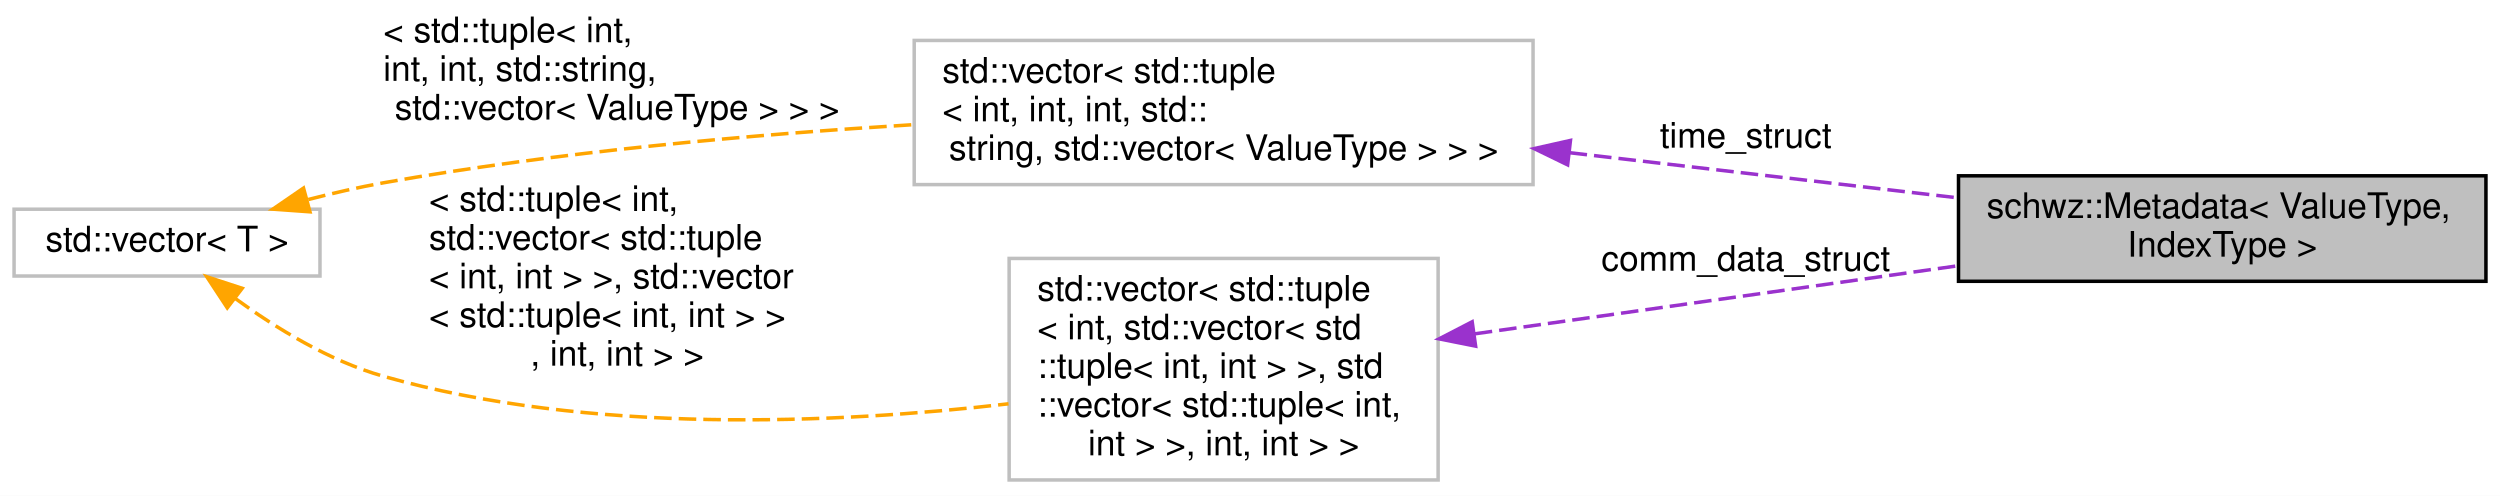
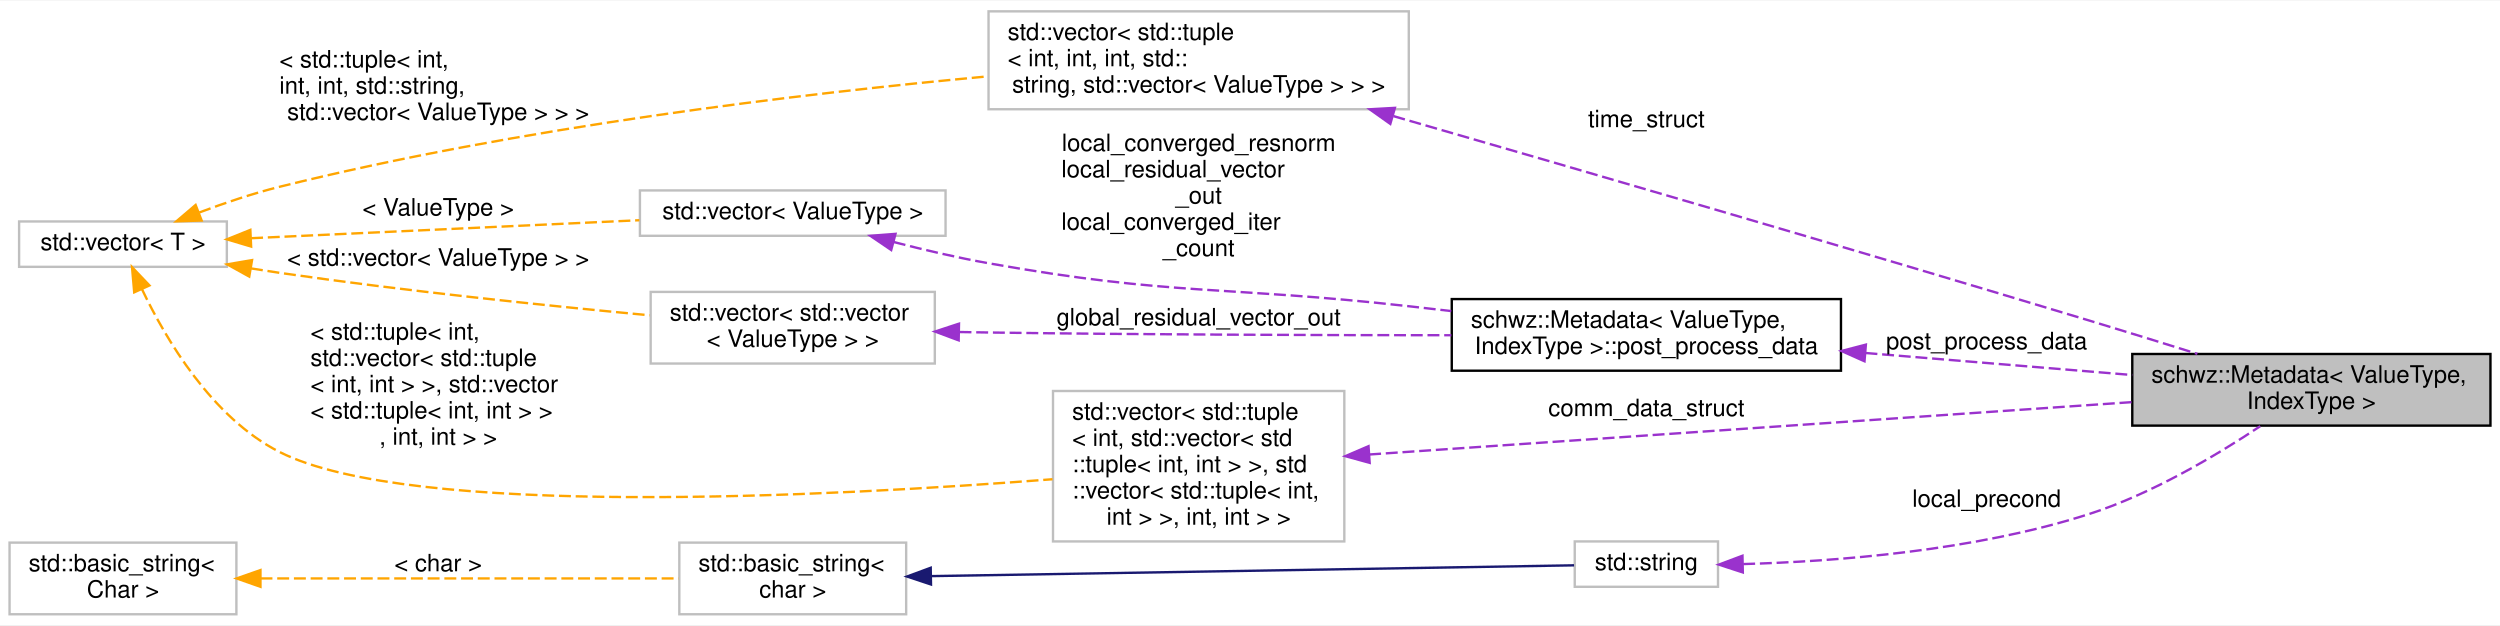
- <svg xmlns="http://www.w3.org/2000/svg" xmlns:xlink="http://www.w3.org/1999/xlink" width="711pt" height="141pt" viewBox="0.00 0.00 711.00 141.00">
-   <g id="graph0" class="graph" transform="scale(1 1) rotate(0) translate(4 137)">
-     <polygon fill="#ffffff" stroke="transparent" points="-4,4 -4,-137 707,-137 707,4 -4,4" />
+ <svg xmlns="http://www.w3.org/2000/svg" xmlns:xlink="http://www.w3.org/1999/xlink" width="1047pt" height="262pt" viewBox="0.00 0.00 1047.00 261.50">
+   <g id="graph0" class="graph" transform="scale(1 1) rotate(0) translate(4 257.5)">
+     <polygon fill="#ffffff" stroke="transparent" points="-4,4 -4,-257.5 1043,-257.5 1043,4 -4,4" />
    <g id="node1" class="node">
-       <polygon fill="#bfbfbf" stroke="#000000" points="553,-57 553,-87 703,-87 703,-57 553,-57" />
-       <text text-anchor="start" x="561" y="-75" font-family="Helvetica,sans-Serif" font-size="10.00" fill="#000000">schwz::Metadata&lt; ValueType,</text>
-       <text text-anchor="middle" x="628" y="-64" font-family="Helvetica,sans-Serif" font-size="10.00" fill="#000000"> IndexType &gt;</text>
+       <polygon fill="#bfbfbf" stroke="#000000" points="889,-79.5 889,-109.5 1039,-109.5 1039,-79.5 889,-79.5" />
+       <text text-anchor="start" x="897" y="-97.5" font-family="Helvetica,sans-Serif" font-size="10.00" fill="#000000">schwz::Metadata&lt; ValueType,</text>
+       <text text-anchor="middle" x="964" y="-86.5" font-family="Helvetica,sans-Serif" font-size="10.00" fill="#000000"> IndexType &gt;</text>
    </g>
    <g id="node2" class="node">
-       <polygon fill="#ffffff" stroke="#bfbfbf" points="256,-84.5 256,-125.5 432,-125.5 432,-84.5 256,-84.5" />
-       <text text-anchor="start" x="264" y="-113.5" font-family="Helvetica,sans-Serif" font-size="10.00" fill="#000000">std::vector&lt; std::tuple</text>
-       <text text-anchor="start" x="264" y="-102.5" font-family="Helvetica,sans-Serif" font-size="10.00" fill="#000000">&lt; int, int, int, std::</text>
-       <text text-anchor="middle" x="344" y="-91.5" font-family="Helvetica,sans-Serif" font-size="10.00" fill="#000000">string, std::vector&lt; ValueType &gt; &gt; &gt;</text>
+       <polygon fill="#ffffff" stroke="#bfbfbf" points="410,-212 410,-253 586,-253 586,-212 410,-212" />
+       <text text-anchor="start" x="418" y="-241" font-family="Helvetica,sans-Serif" font-size="10.00" fill="#000000">std::vector&lt; std::tuple</text>
+       <text text-anchor="start" x="418" y="-230" font-family="Helvetica,sans-Serif" font-size="10.00" fill="#000000">&lt; int, int, int, std::</text>
+       <text text-anchor="middle" x="498" y="-219" font-family="Helvetica,sans-Serif" font-size="10.00" fill="#000000">string, std::vector&lt; ValueType &gt; &gt; &gt;</text>
    </g>
    <g id="edge1" class="edge">
-       <path fill="none" stroke="#9a32cd" stroke-dasharray="5,2" d="M442.38,-93.569C478.535,-89.367 518.868,-84.681 552.677,-80.752" />
-       <polygon fill="#9a32cd" stroke="#9a32cd" points="441.832,-90.109 432.303,-94.74 442.64,-97.062 441.832,-90.109" />
-       <text text-anchor="middle" x="492.5" y="-95" font-family="Helvetica,sans-Serif" font-size="10.00" fill="#000000"> time_struct</text>
+       <path fill="none" stroke="#9a32cd" stroke-dasharray="5,2" d="M579.562,-209.122C655.213,-187.33 770.869,-153.74 871,-123.5 885.733,-119.051 901.743,-114.1 916.261,-109.567" />
+       <polygon fill="#9a32cd" stroke="#9a32cd" points="578.261,-205.855 569.62,-211.985 580.198,-212.581 578.261,-205.855" />
+       <text text-anchor="middle" x="685.5" y="-204.5" font-family="Helvetica,sans-Serif" font-size="10.00" fill="#000000"> time_struct</text>
    </g>
    <g id="node3" class="node">
      <g id="a_node3">
        <a xlink:title="STL class. ">
-           <polygon fill="#ffffff" stroke="#bfbfbf" points="0,-58.5 0,-77.5 87,-77.5 87,-58.5 0,-58.5" />
-           <text text-anchor="middle" x="43.5" y="-65.5" font-family="Helvetica,sans-Serif" font-size="10.00" fill="#000000">std::vector&lt; T &gt;</text>
+           <polygon fill="#ffffff" stroke="#bfbfbf" points="4,-146 4,-165 91,-165 91,-146 4,-146" />
+           <text text-anchor="middle" x="47.5" y="-153" font-family="Helvetica,sans-Serif" font-size="10.00" fill="#000000">std::vector&lt; T &gt;</text>
        </a>
      </g>
    </g>
    <g id="edge2" class="edge">
-       <path fill="none" stroke="#ffa500" stroke-dasharray="5,2" d="M83.67,-80.257C90.727,-82.078 98.039,-83.758 105,-85 154.496,-93.832 210.473,-98.782 255.804,-101.547" />
-       <polygon fill="#ffa500" stroke="#ffa500" points="84.153,-76.761 73.585,-77.521 82.32,-83.517 84.153,-76.761" />
-       <text text-anchor="start" x="105" y="-125" font-family="Helvetica,sans-Serif" font-size="10.00" fill="#000000"> &lt; std::tuple&lt; int,</text>
-       <text text-anchor="start" x="105" y="-114" font-family="Helvetica,sans-Serif" font-size="10.00" fill="#000000"> int, int, std::string,</text>
-       <text text-anchor="middle" x="171.5" y="-103" font-family="Helvetica,sans-Serif" font-size="10.00" fill="#000000"> std::vector&lt; ValueType &gt; &gt; &gt;</text>
+       <path fill="none" stroke="#ffa500" stroke-dasharray="5,2" d="M79.478,-168.774C90.006,-172.722 101.868,-176.728 113,-179.5 213.172,-204.44 331.127,-218.5 409.827,-225.777" />
+       <polygon fill="#ffa500" stroke="#ffa500" points="80.45,-165.397 69.861,-165.049 77.922,-171.924 80.45,-165.397" />
+       <text text-anchor="start" x="113" y="-229.5" font-family="Helvetica,sans-Serif" font-size="10.00" fill="#000000"> &lt; std::tuple&lt; int,</text>
+       <text text-anchor="start" x="113" y="-218.5" font-family="Helvetica,sans-Serif" font-size="10.00" fill="#000000"> int, int, std::string,</text>
+       <text text-anchor="middle" x="179.5" y="-207.5" font-family="Helvetica,sans-Serif" font-size="10.00" fill="#000000"> std::vector&lt; ValueType &gt; &gt; &gt;</text>
+     </g>
+     <g id="node8" class="node">
+       <polygon fill="#ffffff" stroke="#bfbfbf" points="264,-159 264,-178 392,-178 392,-159 264,-159" />
+       <text text-anchor="middle" x="328" y="-166" font-family="Helvetica,sans-Serif" font-size="10.00" fill="#000000">std::vector&lt; ValueType &gt;</text>
+     </g>
+     <g id="edge8" class="edge">
+       <path fill="none" stroke="#ffa500" stroke-dasharray="5,2" d="M101.163,-157.987C147.509,-160.135 214.576,-163.243 263.766,-165.523" />
+       <polygon fill="#ffa500" stroke="#ffa500" points="101.172,-154.484 91.02,-157.517 100.848,-161.476 101.172,-154.484" />
+       <text text-anchor="middle" x="179.5" y="-167.5" font-family="Helvetica,sans-Serif" font-size="10.00" fill="#000000"> &lt; ValueType &gt;</text>
+     </g>
+     <g id="node9" class="node">
+       <polygon fill="#ffffff" stroke="#bfbfbf" points="268.5,-105.5 268.5,-135.5 387.5,-135.5 387.5,-105.5 268.5,-105.5" />
+       <text text-anchor="start" x="276.5" y="-123.5" font-family="Helvetica,sans-Serif" font-size="10.00" fill="#000000">std::vector&lt; std::vector</text>
+       <text text-anchor="middle" x="328" y="-112.5" font-family="Helvetica,sans-Serif" font-size="10.00" fill="#000000">&lt; ValueType &gt; &gt;</text>
+     </g>
+     <g id="edge10" class="edge">
+       <path fill="none" stroke="#ffa500" stroke-dasharray="5,2" d="M101.098,-145.345C105.12,-144.686 109.121,-144.062 113,-143.5 165.198,-135.937 224.861,-129.748 268.072,-125.703" />
+       <polygon fill="#ffa500" stroke="#ffa500" points="100.386,-141.916 91.114,-147.041 101.559,-148.817 100.386,-141.916" />
+       <text text-anchor="middle" x="179.5" y="-146.5" font-family="Helvetica,sans-Serif" font-size="10.00" fill="#000000"> &lt; std::vector&lt; ValueType &gt; &gt;</text>
+     </g>
+     <g id="node10" class="node">
+       <polygon fill="#ffffff" stroke="#bfbfbf" points="437,-31 437,-94 559,-94 559,-31 437,-31" />
+       <text text-anchor="start" x="445" y="-82" font-family="Helvetica,sans-Serif" font-size="10.00" fill="#000000">std::vector&lt; std::tuple</text>
+       <text text-anchor="start" x="445" y="-71" font-family="Helvetica,sans-Serif" font-size="10.00" fill="#000000">&lt; int, std::vector&lt; std</text>
+       <text text-anchor="start" x="445" y="-60" font-family="Helvetica,sans-Serif" font-size="10.00" fill="#000000">::tuple&lt; int, int &gt; &gt;, std</text>
+       <text text-anchor="start" x="445" y="-49" font-family="Helvetica,sans-Serif" font-size="10.00" fill="#000000">::vector&lt; std::tuple&lt; int,</text>
+       <text text-anchor="middle" x="498" y="-38" font-family="Helvetica,sans-Serif" font-size="10.00" fill="#000000"> int &gt; &gt;, int, int &gt; &gt;</text>
+     </g>
+     <g id="edge12" class="edge">
+       <path fill="none" stroke="#ffa500" stroke-dasharray="5,2" d="M55.437,-136.673C65.425,-115.702 84.76,-82.863 113,-68.5 167.817,-40.619 342.726,-49.717 436.777,-57.041" />
+       <polygon fill="#ffa500" stroke="#ffa500" points="52.205,-135.327 51.287,-145.882 58.587,-138.203 52.205,-135.327" />
+       <text text-anchor="start" x="126" y="-115.5" font-family="Helvetica,sans-Serif" font-size="10.00" fill="#000000"> &lt; std::tuple&lt; int,</text>
+       <text text-anchor="start" x="126" y="-104.5" font-family="Helvetica,sans-Serif" font-size="10.00" fill="#000000"> std::vector&lt; std::tuple</text>
+       <text text-anchor="start" x="126" y="-93.5" font-family="Helvetica,sans-Serif" font-size="10.00" fill="#000000">&lt; int, int &gt; &gt;, std::vector</text>
+       <text text-anchor="start" x="126" y="-82.5" font-family="Helvetica,sans-Serif" font-size="10.00" fill="#000000">&lt; std::tuple&lt; int, int &gt; &gt;</text>
+       <text text-anchor="middle" x="179.5" y="-71.5" font-family="Helvetica,sans-Serif" font-size="10.00" fill="#000000">, int, int &gt; &gt;</text>
    </g>
    <g id="node4" class="node">
-       <polygon fill="#ffffff" stroke="#bfbfbf" points="283,-.5 283,-63.5 405,-63.5 405,-.5 283,-.5" />
-       <text text-anchor="start" x="291" y="-51.5" font-family="Helvetica,sans-Serif" font-size="10.00" fill="#000000">std::vector&lt; std::tuple</text>
-       <text text-anchor="start" x="291" y="-40.5" font-family="Helvetica,sans-Serif" font-size="10.00" fill="#000000">&lt; int, std::vector&lt; std</text>
-       <text text-anchor="start" x="291" y="-29.5" font-family="Helvetica,sans-Serif" font-size="10.00" fill="#000000">::tuple&lt; int, int &gt; &gt;, std</text>
-       <text text-anchor="start" x="291" y="-18.5" font-family="Helvetica,sans-Serif" font-size="10.00" fill="#000000">::vector&lt; std::tuple&lt; int,</text>
-       <text text-anchor="middle" x="344" y="-7.5" font-family="Helvetica,sans-Serif" font-size="10.00" fill="#000000"> int &gt; &gt;, int, int &gt; &gt;</text>
+       <g id="a_node4">
+         <a xlink:title="STL class. ">
+           <polygon fill="#ffffff" stroke="#bfbfbf" points="655.5,-12 655.5,-31 715.5,-31 715.5,-12 655.5,-12" />
+           <text text-anchor="middle" x="685.5" y="-19" font-family="Helvetica,sans-Serif" font-size="10.00" fill="#000000">std::string</text>
+         </a>
+       </g>
+     </g>
+     <g id="edge3" class="edge">
+       <path fill="none" stroke="#9a32cd" stroke-dasharray="5,2" d="M726.045,-21.515C764.287,-22.587 822.775,-26.984 871,-42.5 897.238,-50.942 924.438,-67.172 942.592,-79.265" />
+       <polygon fill="#9a32cd" stroke="#9a32cd" points="725.895,-18.011 715.822,-21.294 725.744,-25.009 725.895,-18.011" />
+       <text text-anchor="middle" x="828" y="-45.5" font-family="Helvetica,sans-Serif" font-size="10.00" fill="#000000"> local_precond</text>
+     </g>
+     <g id="node5" class="node">
+       <polygon fill="#ffffff" stroke="#bfbfbf" points="280.5,-.5 280.5,-30.5 375.5,-30.5 375.5,-.5 280.5,-.5" />
+       <text text-anchor="start" x="288.5" y="-18.5" font-family="Helvetica,sans-Serif" font-size="10.00" fill="#000000">std::basic_string&lt;</text>
+       <text text-anchor="middle" x="328" y="-7.5" font-family="Helvetica,sans-Serif" font-size="10.00" fill="#000000"> char &gt;</text>
    </g>
    <g id="edge4" class="edge">
-       <path fill="none" stroke="#ffa500" stroke-dasharray="5,2" d="M62.795,-52.193C74.291,-43.815 89.606,-34.372 105,-30 163.676,-13.335 233.771,-16.468 282.824,-22.157" />
-       <polygon fill="#ffa500" stroke="#ffa500" points="60.633,-49.44 54.809,-58.291 64.881,-55.004 60.633,-49.44" />
-       <text text-anchor="start" x="118" y="-77" font-family="Helvetica,sans-Serif" font-size="10.00" fill="#000000"> &lt; std::tuple&lt; int,</text>
-       <text text-anchor="start" x="118" y="-66" font-family="Helvetica,sans-Serif" font-size="10.00" fill="#000000"> std::vector&lt; std::tuple</text>
-       <text text-anchor="start" x="118" y="-55" font-family="Helvetica,sans-Serif" font-size="10.00" fill="#000000">&lt; int, int &gt; &gt;, std::vector</text>
-       <text text-anchor="start" x="118" y="-44" font-family="Helvetica,sans-Serif" font-size="10.00" fill="#000000">&lt; std::tuple&lt; int, int &gt; &gt;</text>
-       <text text-anchor="middle" x="171.5" y="-33" font-family="Helvetica,sans-Serif" font-size="10.00" fill="#000000">, int, int &gt; &gt;</text>
+       <path fill="none" stroke="#191970" d="M385.845,-16.471C462.709,-17.761 595.715,-19.993 655.211,-20.992" />
+       <polygon fill="#191970" stroke="#191970" points="385.9,-12.971 375.843,-16.303 385.783,-19.97 385.9,-12.971" />
    </g>
-     <g id="edge3" class="edge">
-       <path fill="none" stroke="#9a32cd" stroke-dasharray="5,2" d="M415.416,-42.059C457.376,-47.968 510.362,-55.431 552.938,-61.428" />
-       <polygon fill="#9a32cd" stroke="#9a32cd" points="415.665,-38.559 405.274,-40.63 414.688,-45.491 415.665,-38.559" />
-       <text text-anchor="middle" x="492.5" y="-60" font-family="Helvetica,sans-Serif" font-size="10.00" fill="#000000"> comm_data_struct</text>
+     <g id="node6" class="node">
+       <g id="a_node6">
+         <a xlink:title="STL class. ">
+           <polygon fill="#ffffff" stroke="#bfbfbf" points="0,-.5 0,-30.5 95,-30.5 95,-.5 0,-.5" />
+           <text text-anchor="start" x="8" y="-18.5" font-family="Helvetica,sans-Serif" font-size="10.00" fill="#000000">std::basic_string&lt;</text>
+           <text text-anchor="middle" x="47.5" y="-7.5" font-family="Helvetica,sans-Serif" font-size="10.00" fill="#000000"> Char &gt;</text>
+         </a>
+       </g>
+     </g>
+     <g id="edge5" class="edge">
+       <path fill="none" stroke="#ffa500" stroke-dasharray="5,2" d="M105.094,-15.5C156.777,-15.5 231.742,-15.5 280.184,-15.5" />
+       <polygon fill="#ffa500" stroke="#ffa500" points="105.083,-12 95.083,-15.5 105.083,-19 105.083,-12" />
+       <text text-anchor="middle" x="179.5" y="-18.5" font-family="Helvetica,sans-Serif" font-size="10.00" fill="#000000"> &lt; char &gt;</text>
+     </g>
+     <g id="node7" class="node">
+       <g id="a_node7">
+         <a xlink:href="structschwz_1_1Metadata_1_1post__process__data.html" target="_top" xlink:title="The struct used for storing data for post-processing. ">
+           <polygon fill="#ffffff" stroke="#000000" points="604,-102.5 604,-132.5 767,-132.5 767,-102.5 604,-102.5" />
+           <text text-anchor="start" x="612" y="-120.5" font-family="Helvetica,sans-Serif" font-size="10.00" fill="#000000">schwz::Metadata&lt; ValueType,</text>
+           <text text-anchor="middle" x="685.5" y="-109.5" font-family="Helvetica,sans-Serif" font-size="10.00" fill="#000000"> IndexType &gt;::post_process_data</text>
+         </a>
+       </g>
+     </g>
+     <g id="edge6" class="edge">
+       <path fill="none" stroke="#9a32cd" stroke-dasharray="5,2" d="M777.257,-109.922C813.486,-106.93 854.587,-103.536 888.989,-100.695" />
+       <polygon fill="#9a32cd" stroke="#9a32cd" points="776.855,-106.443 767.177,-110.755 777.432,-113.42 776.855,-106.443" />
+       <text text-anchor="middle" x="828" y="-111.5" font-family="Helvetica,sans-Serif" font-size="10.00" fill="#000000"> post_process_data</text>
+     </g>
+     <g id="edge7" class="edge">
+       <path fill="none" stroke="#9a32cd" stroke-dasharray="5,2" d="M370.316,-156.383C382.993,-153.101 396.986,-149.819 410,-147.5 487.411,-133.708 507.853,-138.208 586,-129.5 591.793,-128.855 597.774,-128.172 603.794,-127.475" />
+       <polygon fill="#9a32cd" stroke="#9a32cd" points="369.242,-153.047 360.476,-158.996 371.039,-159.812 369.242,-153.047" />
+       <text text-anchor="middle" x="498" y="-194.5" font-family="Helvetica,sans-Serif" font-size="10.00" fill="#000000"> local_converged_resnorm</text>
+       <text text-anchor="start" x="440.5" y="-183.5" font-family="Helvetica,sans-Serif" font-size="10.00" fill="#000000">local_residual_vector</text>
+       <text text-anchor="middle" x="498" y="-172.5" font-family="Helvetica,sans-Serif" font-size="10.00" fill="#000000">_out</text>
+       <text text-anchor="start" x="440.5" y="-161.5" font-family="Helvetica,sans-Serif" font-size="10.00" fill="#000000">local_converged_iter</text>
+       <text text-anchor="middle" x="498" y="-150.5" font-family="Helvetica,sans-Serif" font-size="10.00" fill="#000000">_count</text>
+     </g>
+     <g id="edge9" class="edge">
+       <path fill="none" stroke="#9a32cd" stroke-dasharray="5,2" d="M397.833,-118.699C401.949,-118.623 406.029,-118.556 410,-118.5 475.162,-117.587 549.002,-117.363 603.824,-117.353" />
+       <polygon fill="#9a32cd" stroke="#9a32cd" points="397.492,-115.204 387.563,-118.902 397.631,-122.203 397.492,-115.204" />
+       <text text-anchor="middle" x="498" y="-121.5" font-family="Helvetica,sans-Serif" font-size="10.00" fill="#000000"> global_residual_vector_out</text>
+     </g>
+     <g id="edge11" class="edge">
+       <path fill="none" stroke="#9a32cd" stroke-dasharray="5,2" d="M569.39,-67.402C655.868,-73.341 800.878,-83.299 888.964,-89.347" />
+       <polygon fill="#9a32cd" stroke="#9a32cd" points="569.617,-63.91 559.401,-66.716 569.137,-70.893 569.617,-63.91" />
+       <text text-anchor="middle" x="685.5" y="-83.5" font-family="Helvetica,sans-Serif" font-size="10.00" fill="#000000"> comm_data_struct</text>
    </g>
  </g>
</svg>
